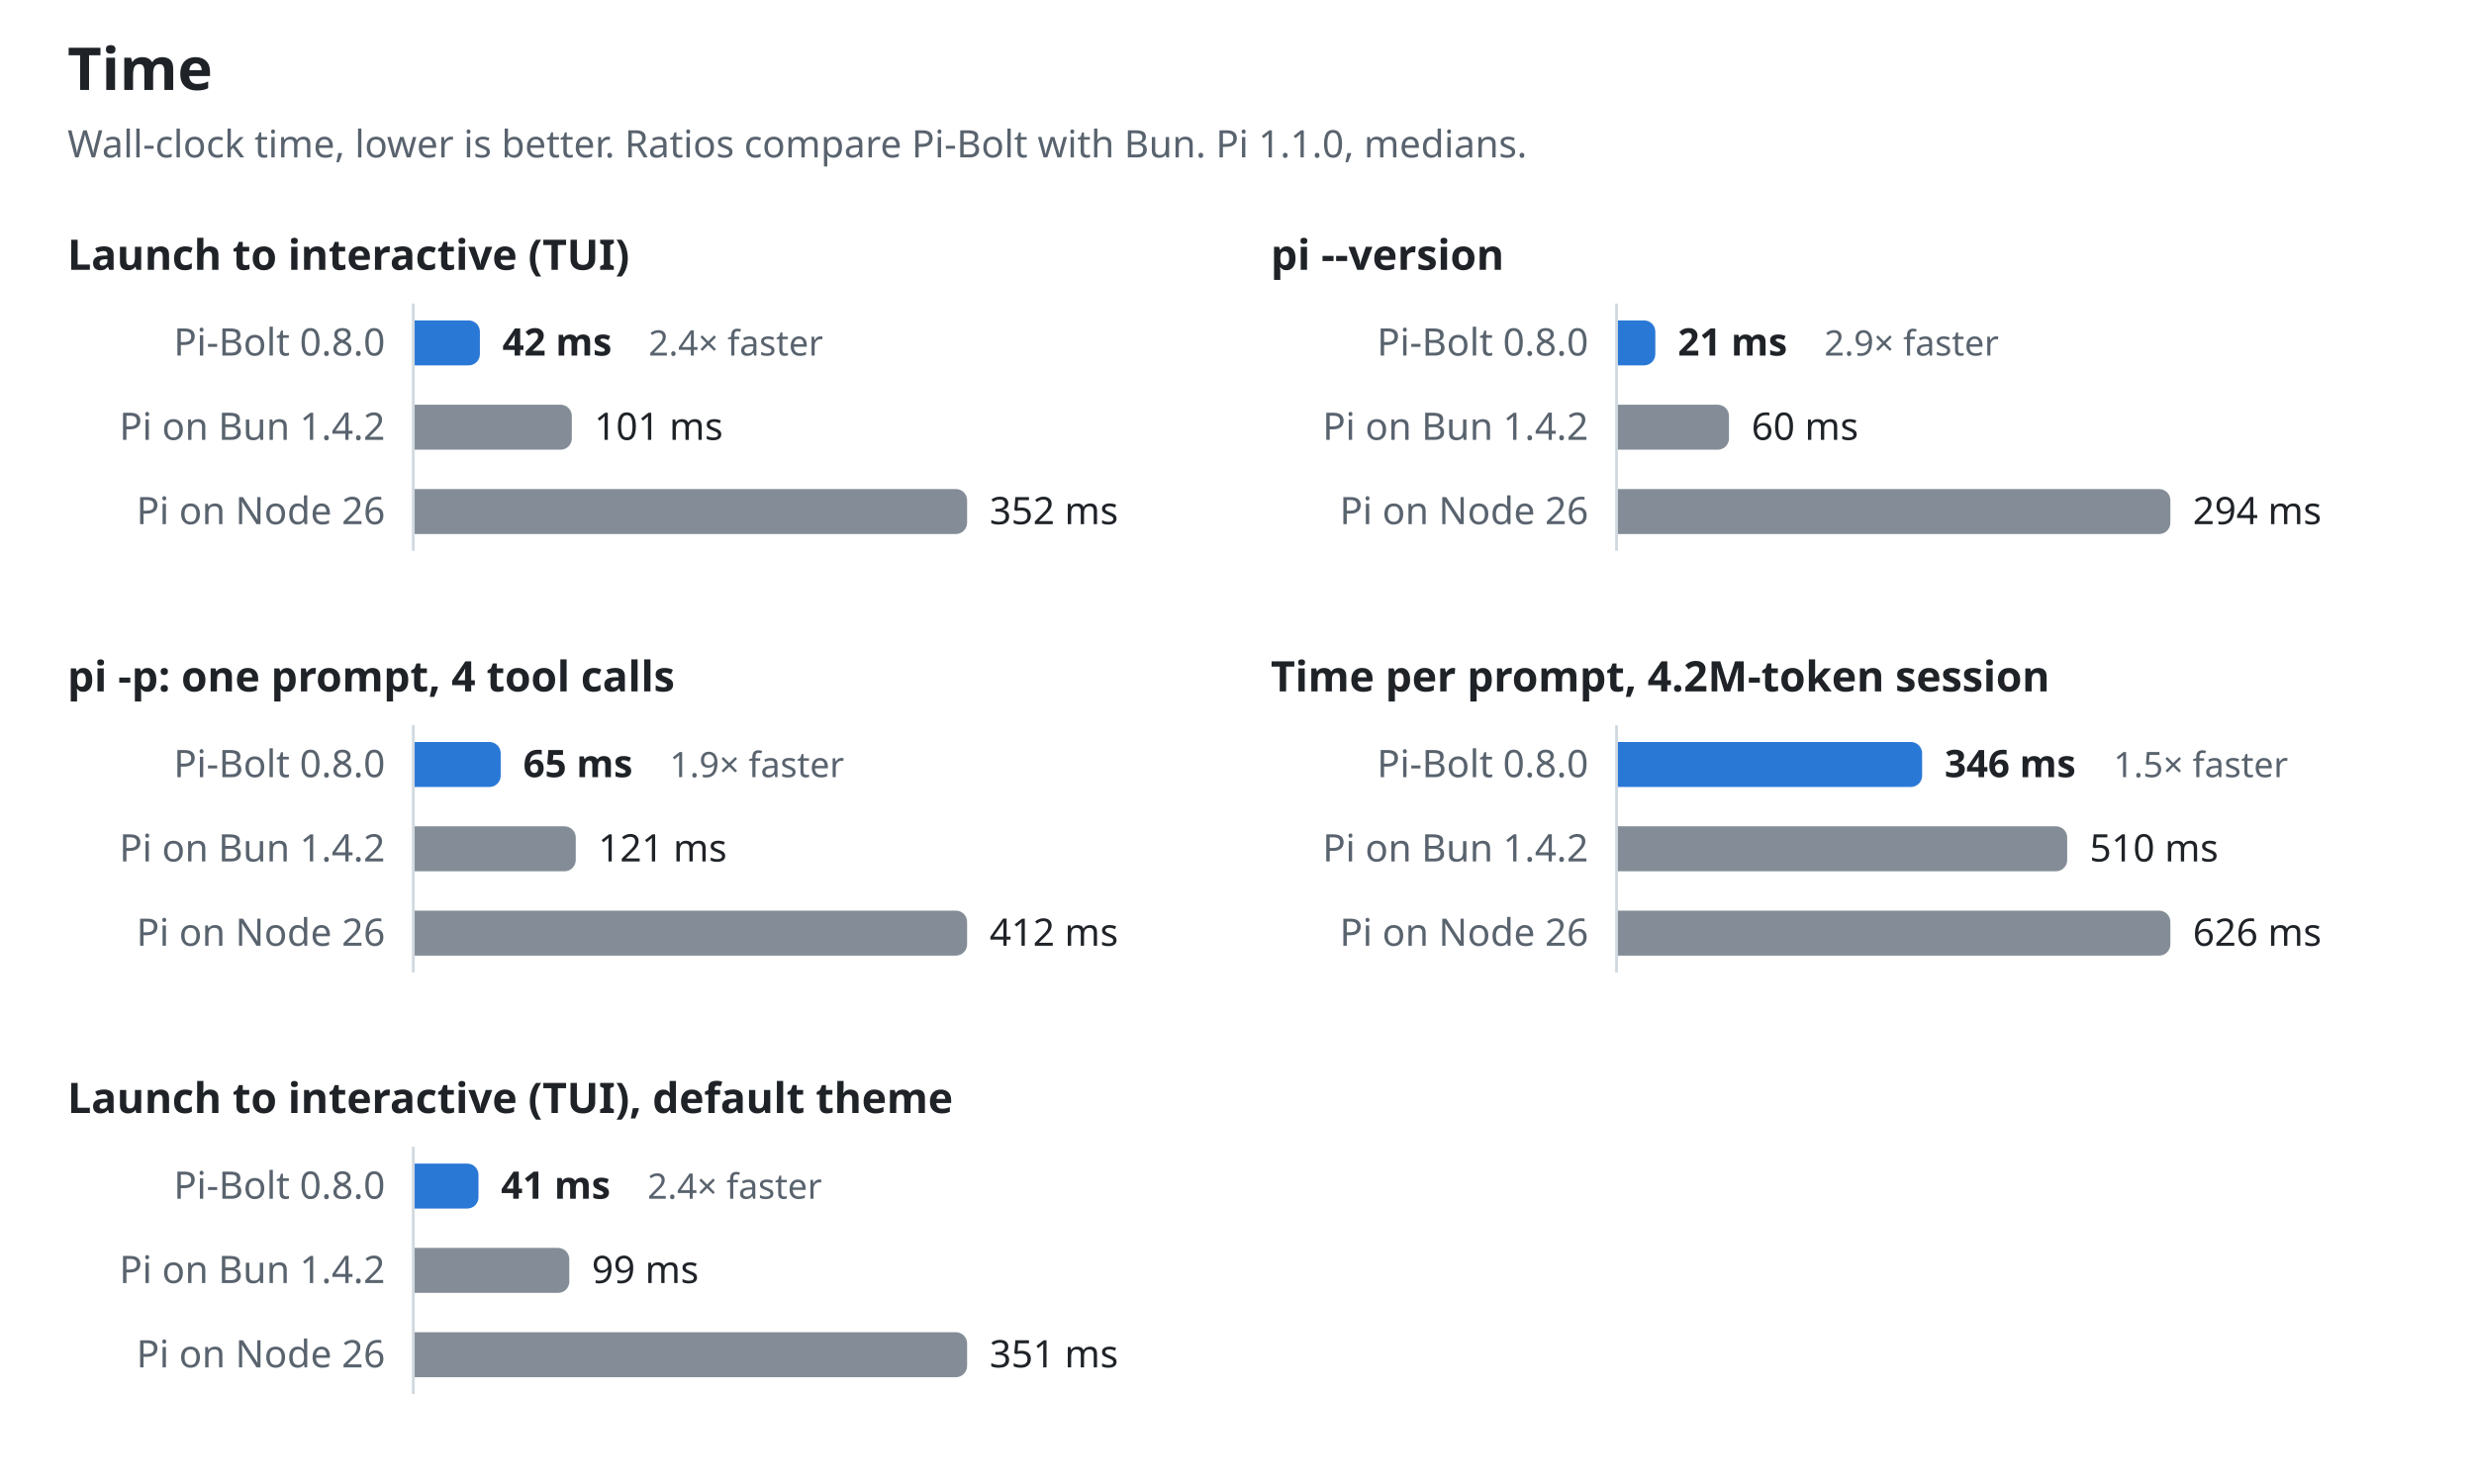
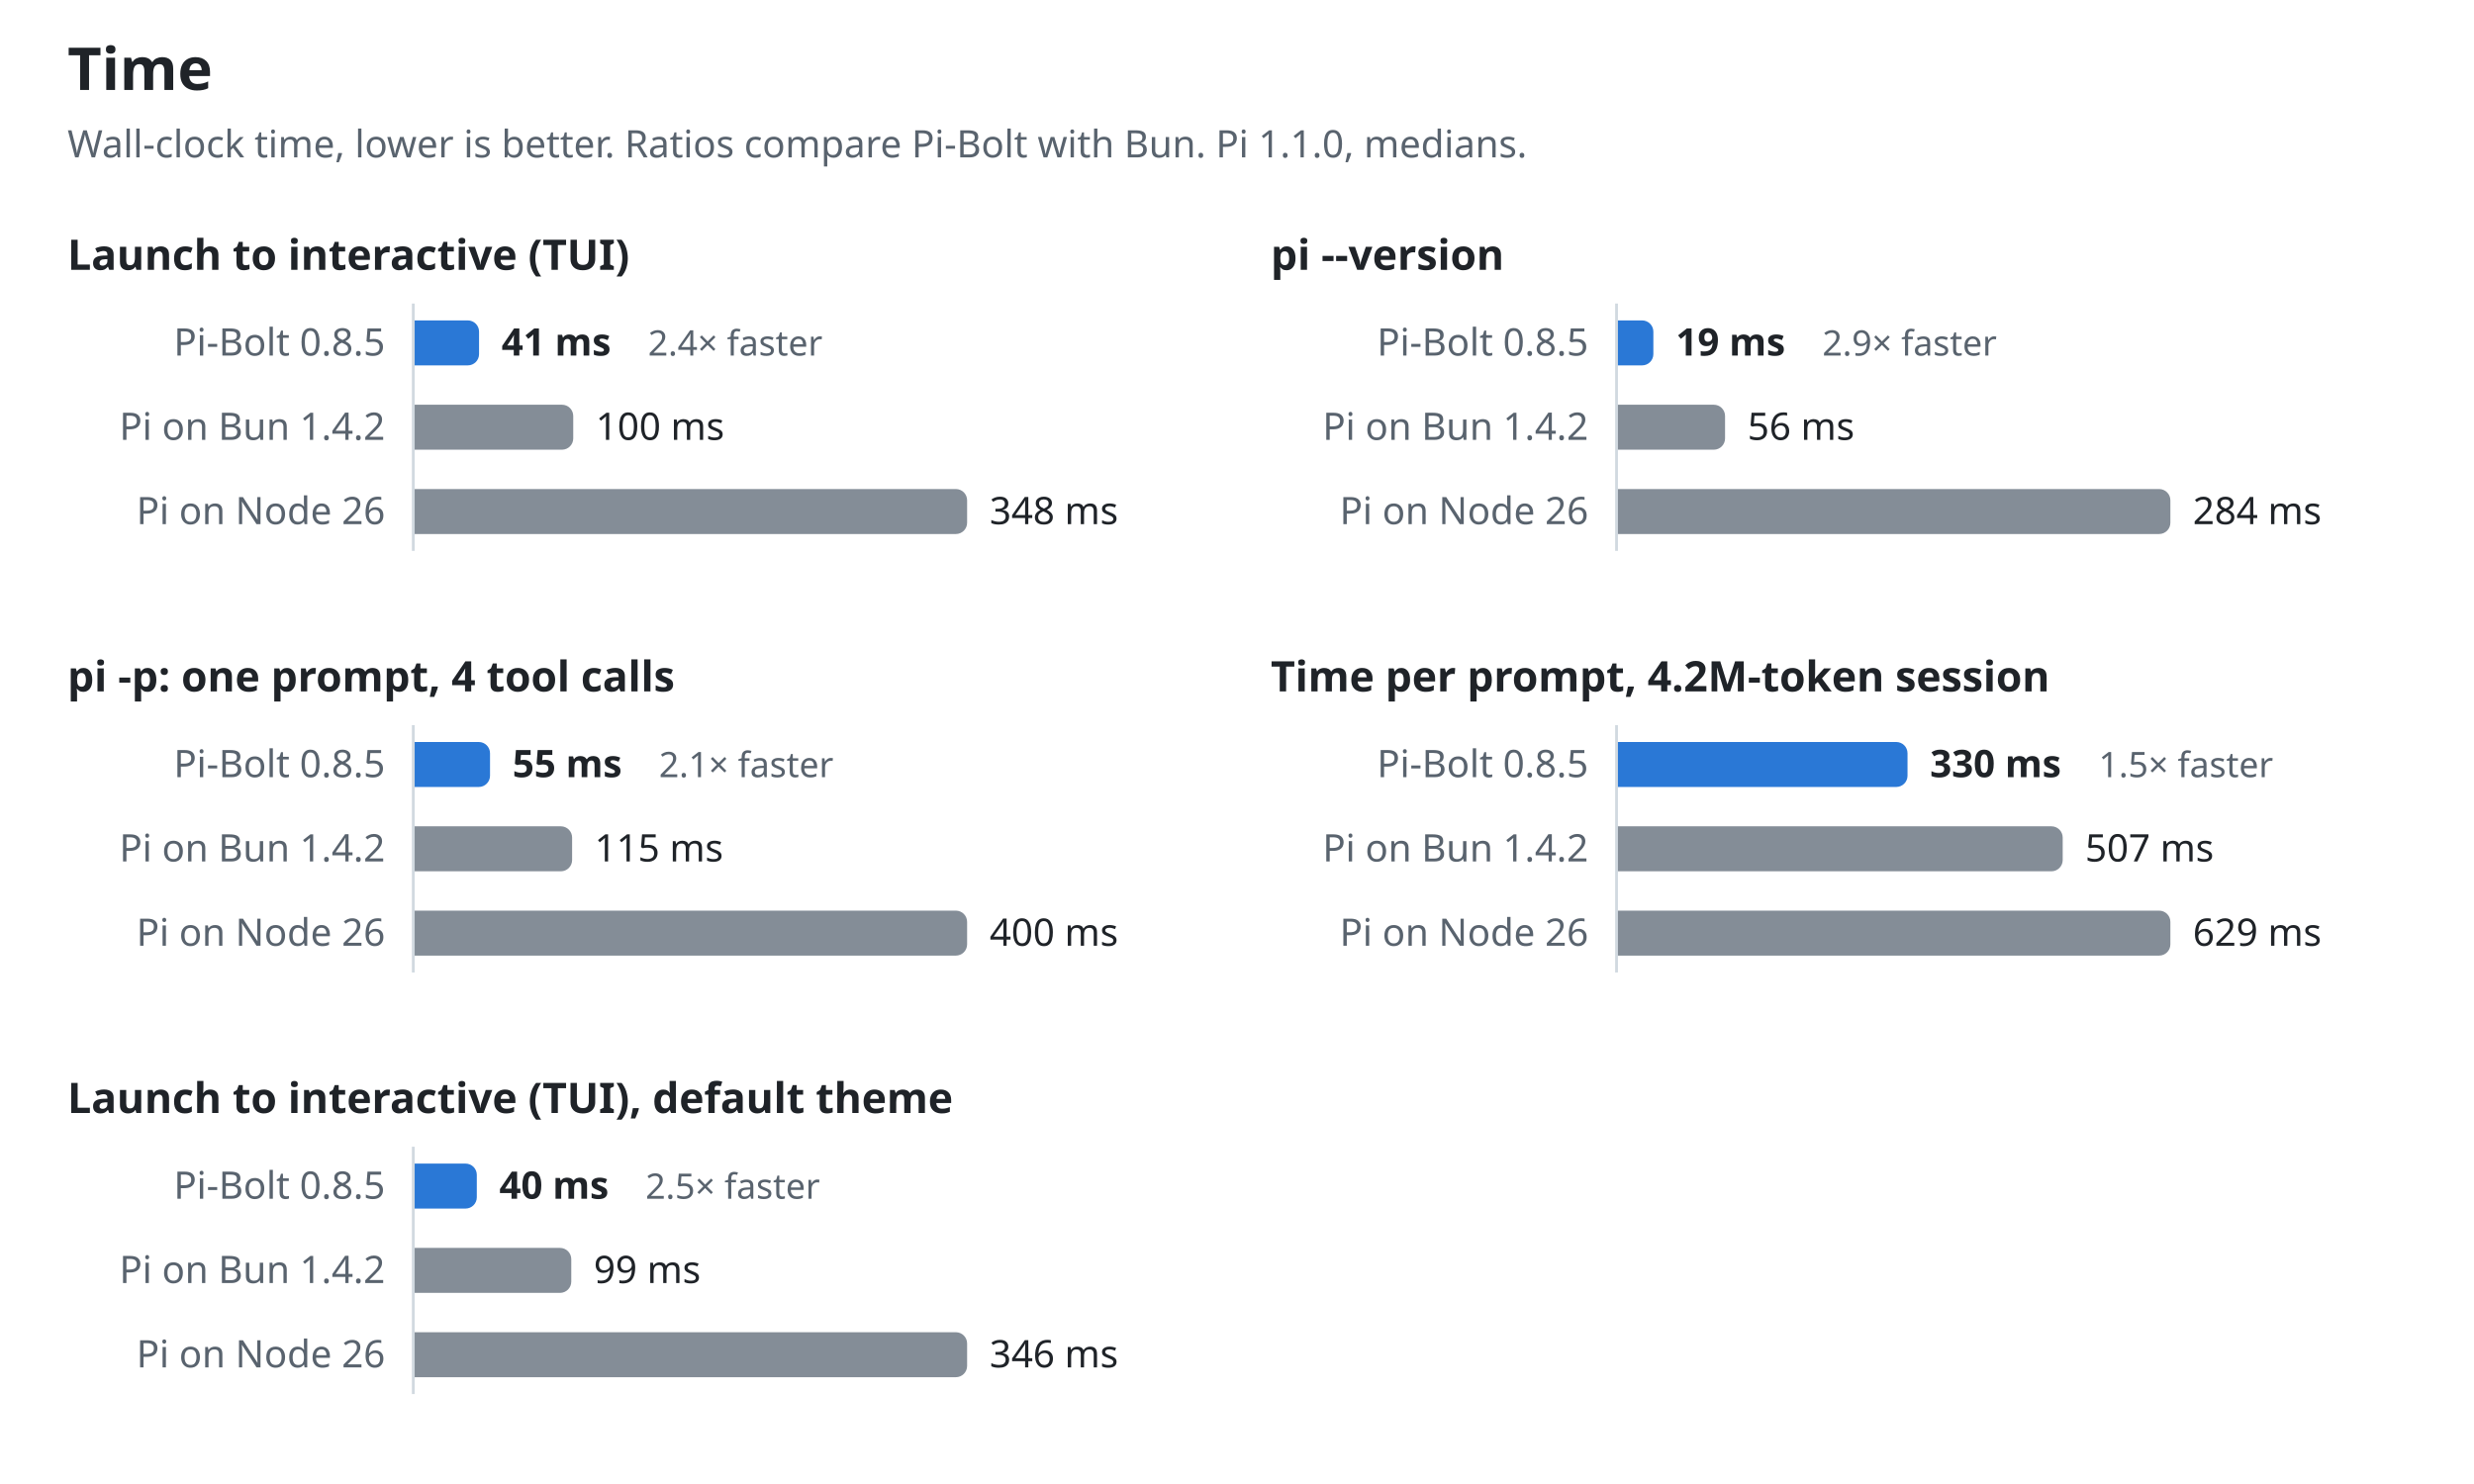
<svg xmlns="http://www.w3.org/2000/svg" width="880" height="528" viewBox="0 0 880 528" role="img" aria-label="Time: Wall-clock time, lower is better. Ratios compare Pi-Bolt with Bun. Pi 1.1.0, medians.">
  <style>text{font-family:-apple-system, BlinkMacSystemFont, 'Segoe UI', 'Noto Sans', Helvetica, Arial, sans-serif}</style>
  <text x="24" y="32" font-size="21" font-weight="650" fill="#1f2328">Time</text>
  <text x="24" y="56" font-size="13.5" fill="#59636e">Wall-clock time, lower is better. Ratios compare Pi-Bolt with Bun. Pi 1.1.0, medians.</text>
  <text x="24" y="96" font-size="15" font-weight="600" fill="#1f2328">Launch to interactive (TUI)</text>
-   <text x="137" y="126.5" font-size="13.5" text-anchor="end" fill="#59636e">Pi-Bolt 0.8.0</text>
-   <path d="M147,114 h19.7 a4,4 0 0 1 4,4 v8 a4,4 0 0 1 -4,4 h-19.7 z" fill="#2a78d6" />
-   <text x="178.7" y="126.5" font-size="13.5" font-weight="650" fill="#1f2328">42 ms</text>
-   <text x="230.7" y="126.5" font-size="12.5" fill="#59636e">2.4× faster</text>
+   <text x="137" y="126.5" font-size="13.5" text-anchor="end" fill="#59636e">Pi-Bolt 0.8.5</text>
+   <path d="M147,114 h19.4 a4,4 0 0 1 4,4 v8 a4,4 0 0 1 -4,4 h-19.4 z" fill="#2a78d6" />
+   <text x="178.4" y="126.5" font-size="13.5" font-weight="650" fill="#1f2328">41 ms</text>
+   <text x="230.5" y="126.5" font-size="12.5" fill="#59636e">2.4× faster</text>
  <text x="137" y="156.5" font-size="13.5" text-anchor="end" fill="#59636e">Pi on Bun 1.4.2</text>
-   <path d="M147,144 h52.4 a4,4 0 0 1 4,4 v8 a4,4 0 0 1 -4,4 h-52.4 z" fill="#848d97" />
-   <text x="211.4" y="156.5" font-size="13.5" font-weight="400" fill="#1f2328">101 ms</text>
+   <path d="M147,144 h52.9 a4,4 0 0 1 4,4 v8 a4,4 0 0 1 -4,4 h-52.9 z" fill="#848d97" />
+   <text x="211.9" y="156.5" font-size="13.5" font-weight="400" fill="#1f2328">100 ms</text>
  <text x="137" y="186.5" font-size="13.5" text-anchor="end" fill="#59636e">Pi on Node 26</text>
  <path d="M147,174 h193.0 a4,4 0 0 1 4,4 v8 a4,4 0 0 1 -4,4 h-193.0 z" fill="#848d97" />
-   <text x="352.0" y="186.5" font-size="13.5" font-weight="400" fill="#1f2328">352 ms</text>
+   <text x="352.0" y="186.5" font-size="13.5" font-weight="400" fill="#1f2328">348 ms</text>
  <line x1="147" y1="108" x2="147" y2="196" stroke="#d1d9e0" />
  <text x="452" y="96" font-size="15" font-weight="600" fill="#1f2328">pi --version</text>
-   <text x="565" y="126.5" font-size="13.5" text-anchor="end" fill="#59636e">Pi-Bolt 0.8.0</text>
-   <path d="M575,114 h9.8 a4,4 0 0 1 4,4 v8 a4,4 0 0 1 -4,4 h-9.8 z" fill="#2a78d6" />
-   <text x="596.8" y="126.5" font-size="13.5" font-weight="650" fill="#1f2328">21 ms</text>
-   <text x="648.9" y="126.5" font-size="12.5" fill="#59636e">2.9× faster</text>
+   <text x="565" y="126.5" font-size="13.5" text-anchor="end" fill="#59636e">Pi-Bolt 0.8.5</text>
+   <path d="M575,114 h9.1 a4,4 0 0 1 4,4 v8 a4,4 0 0 1 -4,4 h-9.1 z" fill="#2a78d6" />
+   <text x="596.1" y="126.5" font-size="13.5" font-weight="650" fill="#1f2328">19 ms</text>
+   <text x="648.2" y="126.5" font-size="12.5" fill="#59636e">2.9× faster</text>
  <text x="565" y="156.5" font-size="13.5" text-anchor="end" fill="#59636e">Pi on Bun 1.4.2</text>
-   <path d="M575,144 h36.0 a4,4 0 0 1 4,4 v8 a4,4 0 0 1 -4,4 h-36.0 z" fill="#848d97" />
-   <text x="623.0" y="156.5" font-size="13.5" font-weight="400" fill="#1f2328">60 ms</text>
+   <path d="M575,144 h34.6 a4,4 0 0 1 4,4 v8 a4,4 0 0 1 -4,4 h-34.6 z" fill="#848d97" />
+   <text x="621.6" y="156.5" font-size="13.5" font-weight="400" fill="#1f2328">56 ms</text>
  <text x="565" y="186.5" font-size="13.5" text-anchor="end" fill="#59636e">Pi on Node 26</text>
  <path d="M575,174 h193.0 a4,4 0 0 1 4,4 v8 a4,4 0 0 1 -4,4 h-193.0 z" fill="#848d97" />
-   <text x="780.0" y="186.5" font-size="13.5" font-weight="400" fill="#1f2328">294 ms</text>
+   <text x="780.0" y="186.5" font-size="13.5" font-weight="400" fill="#1f2328">284 ms</text>
  <line x1="575" y1="108" x2="575" y2="196" stroke="#d1d9e0" />
  <text x="24" y="246" font-size="15" font-weight="600" fill="#1f2328">pi -p: one prompt, 4 tool calls</text>
-   <text x="137" y="276.5" font-size="13.5" text-anchor="end" fill="#59636e">Pi-Bolt 0.8.0</text>
-   <path d="M147,264 h27.1 a4,4 0 0 1 4,4 v8 a4,4 0 0 1 -4,4 h-27.1 z" fill="#2a78d6" />
-   <text x="186.1" y="276.5" font-size="13.5" font-weight="650" fill="#1f2328">65 ms</text>
-   <text x="238.2" y="276.5" font-size="12.5" fill="#59636e">1.9× faster</text>
+   <text x="137" y="276.5" font-size="13.5" text-anchor="end" fill="#59636e">Pi-Bolt 0.8.5</text>
+   <path d="M147,264 h23.3 a4,4 0 0 1 4,4 v8 a4,4 0 0 1 -4,4 h-23.3 z" fill="#2a78d6" />
+   <text x="182.3" y="276.5" font-size="13.5" font-weight="650" fill="#1f2328">55 ms</text>
+   <text x="234.4" y="276.5" font-size="12.5" fill="#59636e">2.1× faster</text>
  <text x="137" y="306.5" font-size="13.5" text-anchor="end" fill="#59636e">Pi on Bun 1.4.2</text>
-   <path d="M147,294 h53.8 a4,4 0 0 1 4,4 v8 a4,4 0 0 1 -4,4 h-53.8 z" fill="#848d97" />
-   <text x="212.8" y="306.5" font-size="13.5" font-weight="400" fill="#1f2328">121 ms</text>
+   <path d="M147,294 h52.5 a4,4 0 0 1 4,4 v8 a4,4 0 0 1 -4,4 h-52.5 z" fill="#848d97" />
+   <text x="211.5" y="306.5" font-size="13.5" font-weight="400" fill="#1f2328">115 ms</text>
  <text x="137" y="336.5" font-size="13.5" text-anchor="end" fill="#59636e">Pi on Node 26</text>
  <path d="M147,324 h193.0 a4,4 0 0 1 4,4 v8 a4,4 0 0 1 -4,4 h-193.0 z" fill="#848d97" />
-   <text x="352.0" y="336.5" font-size="13.5" font-weight="400" fill="#1f2328">412 ms</text>
+   <text x="352.0" y="336.5" font-size="13.5" font-weight="400" fill="#1f2328">400 ms</text>
  <line x1="147" y1="258" x2="147" y2="346" stroke="#d1d9e0" />
  <text x="452" y="246" font-size="15" font-weight="600" fill="#1f2328">Time per prompt, 4.2M-token session</text>
-   <text x="565" y="276.5" font-size="13.5" text-anchor="end" fill="#59636e">Pi-Bolt 0.8.0</text>
-   <path d="M575,264 h104.7 a4,4 0 0 1 4,4 v8 a4,4 0 0 1 -4,4 h-104.7 z" fill="#2a78d6" />
-   <text x="691.7" y="276.5" font-size="13.5" font-weight="650" fill="#1f2328">346 ms</text>
-   <text x="751.8" y="276.5" font-size="12.5" fill="#59636e">1.5× faster</text>
+   <text x="565" y="276.5" font-size="13.5" text-anchor="end" fill="#59636e">Pi-Bolt 0.8.5</text>
+   <path d="M575,264 h99.5 a4,4 0 0 1 4,4 v8 a4,4 0 0 1 -4,4 h-99.5 z" fill="#2a78d6" />
+   <text x="686.5" y="276.5" font-size="13.5" font-weight="650" fill="#1f2328">330 ms</text>
+   <text x="746.5" y="276.5" font-size="12.5" fill="#59636e">1.5× faster</text>
  <text x="565" y="306.5" font-size="13.5" text-anchor="end" fill="#59636e">Pi on Bun 1.4.2</text>
-   <path d="M575,294 h156.3 a4,4 0 0 1 4,4 v8 a4,4 0 0 1 -4,4 h-156.3 z" fill="#848d97" />
-   <text x="743.3" y="306.5" font-size="13.5" font-weight="400" fill="#1f2328">510 ms</text>
+   <path d="M575,294 h154.7 a4,4 0 0 1 4,4 v8 a4,4 0 0 1 -4,4 h-154.7 z" fill="#848d97" />
+   <text x="741.7" y="306.5" font-size="13.5" font-weight="400" fill="#1f2328">507 ms</text>
  <text x="565" y="336.5" font-size="13.5" text-anchor="end" fill="#59636e">Pi on Node 26</text>
  <path d="M575,324 h193.0 a4,4 0 0 1 4,4 v8 a4,4 0 0 1 -4,4 h-193.0 z" fill="#848d97" />
-   <text x="780.0" y="336.5" font-size="13.5" font-weight="400" fill="#1f2328">626 ms</text>
+   <text x="780.0" y="336.5" font-size="13.5" font-weight="400" fill="#1f2328">629 ms</text>
  <line x1="575" y1="258" x2="575" y2="346" stroke="#d1d9e0" />
  <text x="24" y="396" font-size="15" font-weight="600" fill="#1f2328">Launch to interactive (TUI), default theme</text>
-   <text x="137" y="426.5" font-size="13.5" text-anchor="end" fill="#59636e">Pi-Bolt 0.8.0</text>
-   <path d="M147,414 h19.2 a4,4 0 0 1 4,4 v8 a4,4 0 0 1 -4,4 h-19.2 z" fill="#2a78d6" />
-   <text x="178.2" y="426.5" font-size="13.5" font-weight="650" fill="#1f2328">41 ms</text>
-   <text x="230.3" y="426.5" font-size="12.5" fill="#59636e">2.4× faster</text>
+   <text x="137" y="426.5" font-size="13.5" text-anchor="end" fill="#59636e">Pi-Bolt 0.8.5</text>
+   <path d="M147,414 h18.6 a4,4 0 0 1 4,4 v8 a4,4 0 0 1 -4,4 h-18.6 z" fill="#2a78d6" />
+   <text x="177.6" y="426.5" font-size="13.5" font-weight="650" fill="#1f2328">40 ms</text>
+   <text x="229.6" y="426.5" font-size="12.5" fill="#59636e">2.5× faster</text>
  <text x="137" y="456.5" font-size="13.5" text-anchor="end" fill="#59636e">Pi on Bun 1.4.2</text>
-   <path d="M147,444 h51.5 a4,4 0 0 1 4,4 v8 a4,4 0 0 1 -4,4 h-51.5 z" fill="#848d97" />
-   <text x="210.5" y="456.5" font-size="13.5" font-weight="400" fill="#1f2328">99 ms</text>
+   <path d="M147,444 h52.2 a4,4 0 0 1 4,4 v8 a4,4 0 0 1 -4,4 h-52.2 z" fill="#848d97" />
+   <text x="211.2" y="456.5" font-size="13.5" font-weight="400" fill="#1f2328">99 ms</text>
  <text x="137" y="486.5" font-size="13.5" text-anchor="end" fill="#59636e">Pi on Node 26</text>
  <path d="M147,474 h193.0 a4,4 0 0 1 4,4 v8 a4,4 0 0 1 -4,4 h-193.0 z" fill="#848d97" />
-   <text x="352.0" y="486.5" font-size="13.5" font-weight="400" fill="#1f2328">351 ms</text>
+   <text x="352.0" y="486.5" font-size="13.5" font-weight="400" fill="#1f2328">346 ms</text>
  <line x1="147" y1="408" x2="147" y2="496" stroke="#d1d9e0" />
</svg>
